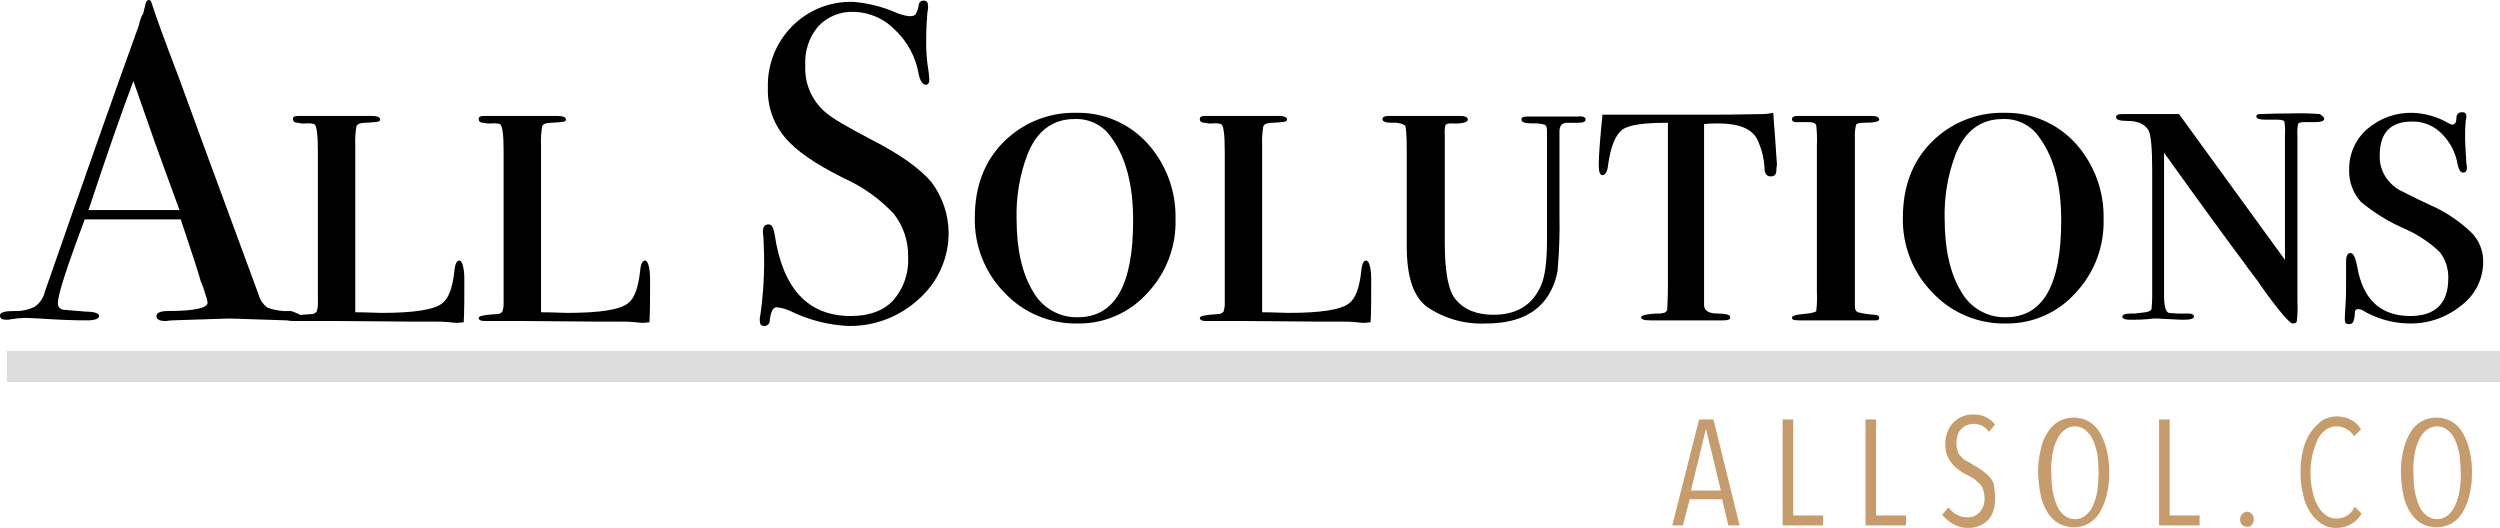
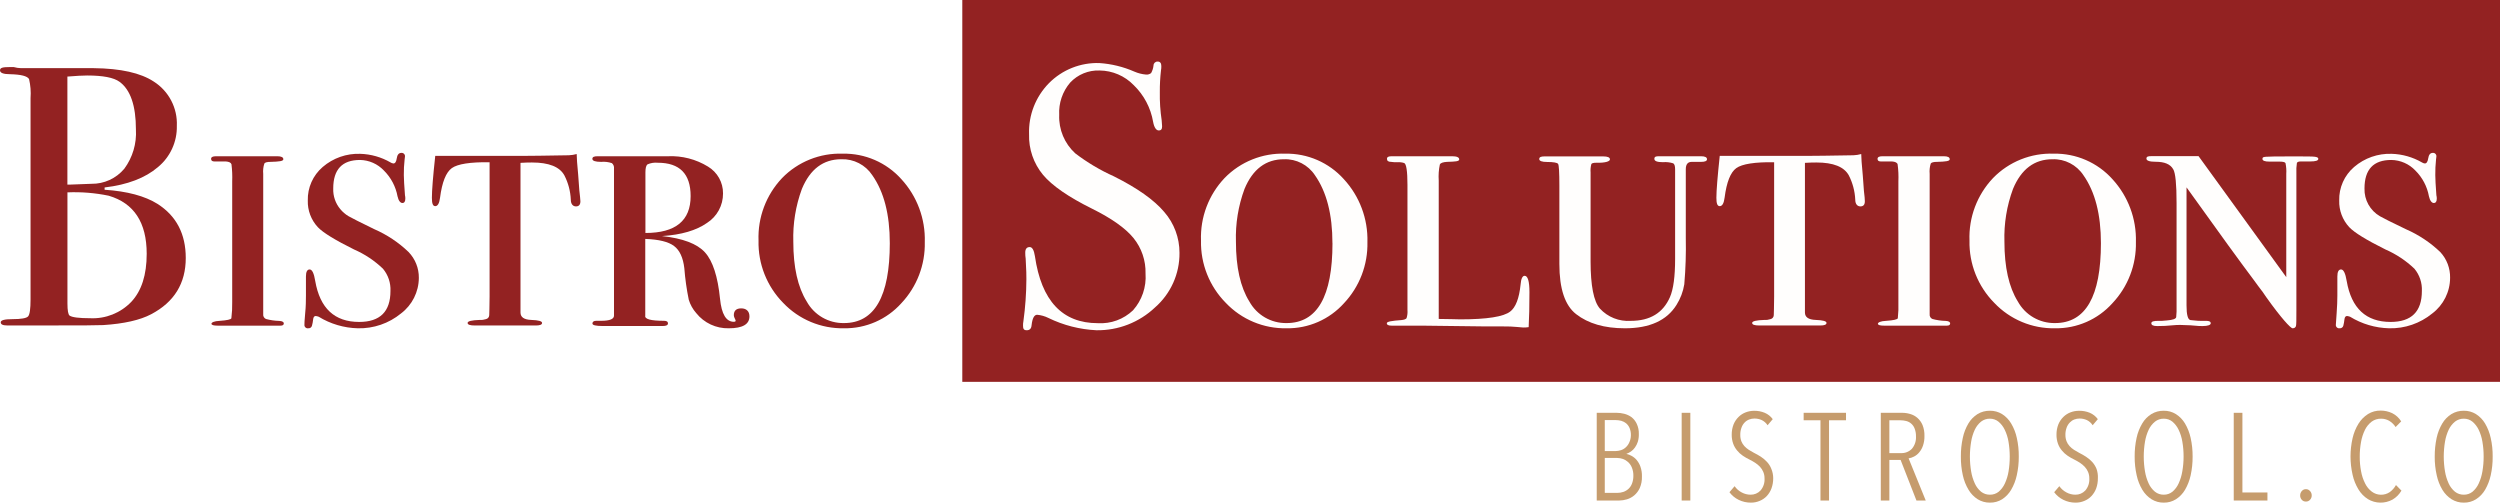
- <svg xmlns="http://www.w3.org/2000/svg" viewBox="0 0 401.1 84.7">
+ <svg xmlns="http://www.w3.org/2000/svg" viewBox="0 0 484.49 97.41">
  <defs>
-     <style>.cls-1{fill:#c69c6d;}.cls-2{fill:#ddd;}</style>
+     <style>.cls-1{fill:#932222;}.cls-2{fill:#fffefd;}.cls-3{fill:#c69c6d;}</style>
  </defs>
  <g id="Layer_2" data-name="Layer 2">
    <g id="Layer_1-2" data-name="Layer 1">
-       <path d="M48.4,50.9c0,.4-.4.6-1.1.6a5.28,5.28,0,0,1-1.3-.1l-9.2-.3-9.2.3c-.3,0-.7.1-1.1.1-1,0-1.4-.3-1.4-.8s.6-.8,1.9-.8c4.2,0,6.3-.5,6.3-1.3a2.8,2.8,0,0,0-.1-.6l-.6-1.9-.4-1c-.4-1.5-1.5-4.8-3.2-9.9H13.6c-2.9,7.7-4.3,12.1-4.3,13.3a1,1,0,0,0,.9,1.2l3.6.3c1.4,0,2.1.3,2.1.7s-.6.7-1.9.7c-2.2,0-4.8-.1-7.7-.3-.7,0-1.5-.1-2.2-.1a15,15,0,0,0-2.2.2,3.44,3.44,0,0,1-.9.1c-.7,0-1-.2-1-.7s.8-.7,2.3-.7a6.75,6.75,0,0,0,3.3-.7,4.07,4.07,0,0,0,1.6-2.4C13.4,29,18.4,14.8,22.3,4A5.55,5.55,0,0,1,23,2.1L23.3.8c.1-.5.3-.8.6-.8.1,0,.3.1.4.4.6,1.9,2,5.8,4.3,11.8q2.55,7.05,12.9,35.1A3.57,3.57,0,0,0,43,49.4a9.34,9.34,0,0,0,3.7.5C47.8,50.3,48.4,50.5,48.4,50.9ZM28.8,33.7C28,31.5,26.7,28,24.9,23L21.4,13q-3,8-7.2,20.7Z" />
-       <path d="M74.5,44.9c0,2.7,0,5-.1,6.8-.3,0-.6.1-1.1.1a8.66,8.66,0,0,1-1.1-.1,21,21,0,0,0-2.7-.1H66.1l-12.3-.1H47.9c-.6,0-.9-.2-.9-.5s.9-.5,2.8-.6a1.18,1.18,0,0,0,1-.4,4.23,4.23,0,0,0,.2-1.6V24.2c0-2.7-.2-4.1-.6-4.3a3.81,3.81,0,0,0-1.3-.1,3.81,3.81,0,0,1-1.3-.1c-.5,0-.8-.2-.8-.6s.3-.5.9-.5H59.6c.9,0,1.4.2,1.4.6s-.8.4-2.4.5c-.8,0-1.2.2-1.4.5a14.31,14.31,0,0,0-.2,3.1V50.1c1.9,0,3.3.1,4.2.1,5.2,0,8.4-.5,9.7-1.5,1.1-.8,1.7-2.5,2-5.2.1-1.2.4-1.7.8-1.7S74.5,42.8,74.5,44.9Z" />
-       <path d="M104.3,44.9c0,2.7,0,5-.1,6.8-.3,0-.6.1-1.1.1a8.66,8.66,0,0,1-1.1-.1,21,21,0,0,0-2.7-.1H95.9l-12.3-.1H77.7c-.6,0-.9-.2-.9-.5s.9-.5,2.8-.6a1.18,1.18,0,0,0,1-.4,4.23,4.23,0,0,0,.2-1.6V24.2c0-2.7-.2-4.1-.6-4.3a3.81,3.81,0,0,0-1.3-.1,3.81,3.81,0,0,1-1.3-.1c-.5,0-.8-.2-.8-.6s.3-.5.9-.5H89.4c.9,0,1.4.2,1.4.6s-.8.4-2.4.5c-.8,0-1.2.2-1.4.5a14.31,14.31,0,0,0-.2,3.1V50.1c1.9,0,3.3.1,4.2.1,5.2,0,8.4-.5,9.7-1.5,1.1-.8,1.7-2.5,2-5.2.1-1.2.4-1.7.8-1.7S104.3,42.8,104.3,44.9Z" />
-       <path d="M152.2,37.3a14.12,14.12,0,0,1-4.7,10.6,16.28,16.28,0,0,1-11.4,4.4,23.64,23.64,0,0,1-9.3-2.4,6.61,6.61,0,0,0-2.2-.6c-.6,0-.9.7-1.1,2a.87.87,0,0,1-.9,1c-.5,0-.7-.3-.7-.9a2.22,2.22,0,0,1,.1-.9,60.92,60.92,0,0,0,.6-8.2c0-.5,0-1.8-.1-4,0-.3-.1-.7-.1-1.2,0-.7.3-1.1.9-1.1s.8.6,1,1.7c1.3,8.6,5.3,13,12.2,13,2.9,0,5.2-.8,6.8-2.5a9.75,9.75,0,0,0,2.4-7,10.83,10.83,0,0,0-2.3-6.9,25,25,0,0,0-8-5.7c-4.6-2.3-7.7-4.4-9.5-6.6a11.65,11.65,0,0,1-2.7-7.9,13.41,13.41,0,0,1,3.9-9.9A13.19,13.19,0,0,1,136.9.3,21.35,21.35,0,0,1,143.7,2a7.26,7.26,0,0,0,2.2.6c.5,0,.9-.1,1-.3a4.11,4.11,0,0,0,.5-1.5.76.76,0,0,1,.8-.7c.5,0,.7.3.7.9a2.22,2.22,0,0,1-.1.9c-.1,1.2-.2,2.6-.2,4.2a27.49,27.49,0,0,0,.4,5.5l.1,1.2c0,.5-.2.8-.6.8s-.9-.6-1.1-1.7a12.7,12.7,0,0,0-3.8-7.1A9.46,9.46,0,0,0,137,1.9a7.45,7.45,0,0,0-5.7,2.3,8.88,8.88,0,0,0-2.1,6.3,9.24,9.24,0,0,0,3.1,7.4c1.2,1.1,3.7,2.5,7.5,4.5,4.5,2.3,7.8,4.6,9.7,6.9A13.75,13.75,0,0,1,152.2,37.3Z" />
-       <path d="M188.6,35.2A16.55,16.55,0,0,1,184.1,47,14.7,14.7,0,0,1,173,51.9,15.7,15.7,0,0,1,161.2,47a16.67,16.67,0,0,1-4.8-12.1c0-4.9,1.5-9,4.6-12.1a15.9,15.9,0,0,1,11.7-4.7A15,15,0,0,1,184.1,23,17.52,17.52,0,0,1,188.6,35.2Zm-6.8.2c0-5.6-1.1-10-3.4-13.2a6.74,6.74,0,0,0-6-3.1c-3.5,0-6.1,1.9-7.6,5.8a27.15,27.15,0,0,0-1.7,10.2c0,4.9.9,8.8,2.6,11.6a8,8,0,0,0,7.2,4.2C178.9,50.9,181.8,45.7,181.8,35.4Z" />
-       <path d="M220,44.9c0,2.7,0,5-.1,6.8-.3,0-.6.1-1.1.1a8.66,8.66,0,0,1-1.1-.1,21,21,0,0,0-2.7-.1h-3.4l-12.3-.1h-5.9c-.6,0-.9-.2-.9-.5s.9-.5,2.8-.6a1.18,1.18,0,0,0,1-.4,4.23,4.23,0,0,0,.2-1.6V24.2c0-2.7-.2-4.1-.6-4.3a3.81,3.81,0,0,0-1.3-.1,3.81,3.81,0,0,1-1.3-.1c-.5,0-.8-.2-.8-.6s.3-.5.9-.5h11.7c.9,0,1.4.2,1.4.6s-.8.4-2.4.5c-.8,0-1.2.2-1.4.5a14.31,14.31,0,0,0-.2,3.1V50.1c1.9,0,3.3.1,4.2.1,5.2,0,8.4-.5,9.7-1.5,1.1-.8,1.7-2.5,2-5.2.1-1.2.4-1.7.8-1.7S220,42.8,220,44.9Z" />
-       <path d="M254.4,19.2c0,.3-.4.5-1.2.5h-1.8c-.8,0-1.2.5-1.2,1.4V34.4a82,82,0,0,1-.3,9,10.92,10.92,0,0,1-1.5,4c-1.9,3-5.2,4.5-10,4.5a15.51,15.51,0,0,1-9.5-2.7c-2.2-1.7-3.2-4.9-3.2-9.7V24.3q0-3.9-.3-4.2a3.62,3.62,0,0,0-2.1-.4q-1.5,0-1.5-.6c0-.3.3-.5,1-.5h11.4c.9,0,1.3.2,1.3.6s-.9.7-2.7.6q-.75,0-.9.3a5.38,5.38,0,0,0-.1,1.6V39c0,4.7.6,7.8,1.8,9.1q2,2.4,6,2.4c3.7,0,6.2-1.5,7.6-4.6.7-1.5,1-4,1-7.4V21.1c0-.6-.1-1-.4-1.1a6.39,6.39,0,0,0-2-.2c-1.1,0-1.7-.2-1.7-.6s.3-.5.9-.5h8.1C254,18.6,254.4,18.8,254.4,19.2Z" />
-       <path d="M285,27.3c0,.7-.3,1-.9,1s-1-.4-1-1.3a12,12,0,0,0-1.2-4.7c-.9-1.7-3-2.5-6.3-2.5a20.34,20.34,0,0,0-2.2.1v29c0,.9.7,1.4,2.1,1.4s2.1.2,2.1.6-.4.5-1.2.5H264.7c-1,0-1.4-.2-1.4-.5s.8-.5,2.4-.6a3.45,3.45,0,0,0,1.2-.1.7.7,0,0,0,.6-.8c0-.4.1-1.6.1-3.7v-26c-3.8,0-6.2.3-7.3,1.1s-1.9,2.7-2.3,5.7c-.1,1.1-.5,1.6-.9,1.6s-.6-.5-.6-1.6q0-2.1.6-8.1h16.8c1.5,0,4.5,0,9.1-.1a10.4,10.4,0,0,0,1.5-.2l.1,1.5.2,2.5.2,3,.1,1.3A4.4,4.4,0,0,0,285,27.3Z" />
-       <path d="M301.5,51c0,.3-.2.4-.6.4H288.7c-.8,0-1.2-.1-1.2-.4s.5-.5,1.6-.6c1.4-.1,2.2-.3,2.3-.5a18,18,0,0,0,.1-3.1V23.4a21.3,21.3,0,0,0-.1-3.3c-.1-.3-.5-.5-1.1-.5h-2.2c-.4,0-.6-.2-.6-.5s.3-.5.9-.5h11.9q1.2,0,1.2.6c0,.3-.8.5-2.5.5q-1,0-1.2.3a6.39,6.39,0,0,0-.2,2V49.2c0,.5.2.8.5.9a14,14,0,0,0,2.6.4C301.2,50.5,301.5,50.7,301.5,51Z" />
-       <path d="M337.5,35.2A16.55,16.55,0,0,1,333,47a14.7,14.7,0,0,1-11.1,4.9A15.7,15.7,0,0,1,310.1,47a16.67,16.67,0,0,1-4.8-12.1c0-4.9,1.5-9,4.6-12.1a15.9,15.9,0,0,1,11.7-4.7A15,15,0,0,1,333,23,17.52,17.52,0,0,1,337.5,35.2Zm-6.8.2c0-5.6-1.1-10-3.4-13.2a6.74,6.74,0,0,0-6-3.1c-3.5,0-6.1,1.9-7.6,5.8A27.15,27.15,0,0,0,312,35.1c0,4.9.9,8.8,2.6,11.6a8,8,0,0,0,7.2,4.2C327.8,50.9,330.7,45.7,330.7,35.4Z" />
-       <path d="M372.9,19.1c0,.3-.5.5-1.6.5h-1.8c-.4,0-.7.1-.8.3a7.72,7.72,0,0,0-.1,2V48.5a17.27,17.27,0,0,1-.1,3c0,.3-.3.4-.7.4s-2.2-2-5.1-6.1c-.3-.5-.9-1.3-1.6-2.2a10.77,10.77,0,0,1-.8-1.1c-2.4-3.2-6.8-9.2-13.1-18V47.4c0,1.8.3,2.7.8,2.8a18.7,18.7,0,0,0,2.8.1h.3c.6,0,.9.2.9.5s-.5.5-1.6.5c-.2,0-1,0-2.4-.1-.7,0-1.4-.1-1.9-.1a6.15,6.15,0,0,0-1.4.1,28.12,28.12,0,0,1-3,.1c-.8,0-1.2-.2-1.2-.5s.5-.5,1.4-.5h.6l.9-.1c1.2-.1,1.8-.3,1.8-.7,0-.2.1-.9.1-2.1v-20c0-3.6-.2-5.8-.6-6.5-.6-1-1.7-1.5-3.4-1.5q-1.8,0-1.8-.6c0-.3.3-.5.9-.5h9.2l17,23.4V21.6a8.77,8.77,0,0,0-.1-2.1q-.15-.3-1.2-.3h-1.9c-.9,0-1.4-.2-1.4-.5s.2-.4.7-.4,2.1-.1,4.9-.1a41.66,41.66,0,0,1,4.6.1C372.7,18.7,372.9,18.8,372.9,19.1Z" />
-       <path d="M398.4,42.1a8.71,8.71,0,0,1-3.5,6.9,12.79,12.79,0,0,1-8.4,2.9,15,15,0,0,1-7.6-2.2,1.76,1.76,0,0,0-.6-.1c-.3,0-.5.2-.5.7a3.73,3.73,0,0,1-.2,1.2.67.67,0,0,1-.7.5c-.5,0-.7-.2-.7-.7,0-.1,0-.8.1-2.2s.1-2.5.1-3.5V42c0-.9.2-1.4.7-1.4s.8.7,1.1,2.2c.9,5.3,3.8,7.9,8.5,7.9,4,0,6.1-2,6.1-6a6.53,6.53,0,0,0-1.4-4.3,19.69,19.69,0,0,0-5.6-3.7,29,29,0,0,1-7-4.3,7.26,7.26,0,0,1-1.9-5.2,8.43,8.43,0,0,1,2.9-6.5,10.68,10.68,0,0,1,7.3-2.6,12.33,12.33,0,0,1,5.8,1.7,1.42,1.42,0,0,0,.6.2c.3,0,.6-.3.6-1s.4-1,.9-1,.7.2.7.7a1.76,1.76,0,0,1-.1.6,26.28,26.28,0,0,0-.1,3c0,.7.1,2,.2,3.9,0,.2.1.4.1.6q0,.9-.6.9c-.4,0-.7-.4-.9-1.3a8.93,8.93,0,0,0-2.6-5,6.41,6.41,0,0,0-4.7-1.9c-3.5,0-5.2,1.8-5.2,5.5a5.9,5.9,0,0,0,1.4,4,7,7,0,0,0,1.6,1.4c.6.3,2.3,1.2,5.1,2.5a22.6,22.6,0,0,1,6.6,4.4A6.48,6.48,0,0,1,398.4,42.1Z" />
-       <path class="cls-1" d="M277.3,84.3l-1-4.2h-5.2L270,84.3h-1.7l4.3-17h2.3l4.2,17Zm-3.6-15.5h0l-2.4,9.9h4.8Z" />
-       <path class="cls-1" d="M286,84.3v-17h1.7V82.7h4.8v1.6Z" />
-       <path class="cls-1" d="M299.3,84.3v-17H301V82.7h4.8v1.6Z" />
-       <path class="cls-1" d="M320.1,80a6,6,0,0,1-.3,2,3.77,3.77,0,0,1-.9,1.5,4.19,4.19,0,0,1-1.4.9,4.67,4.67,0,0,1-1.7.3,4.75,4.75,0,0,1-2.4-.6,6.55,6.55,0,0,1-1.8-1.5l1-1.2a4.07,4.07,0,0,0,1.4,1.2,3.53,3.53,0,0,0,1.7.4,2.56,2.56,0,0,0,1.9-.8,3.2,3.2,0,0,0,.8-2.3,5.07,5.07,0,0,0-.2-1.3,3.33,3.33,0,0,0-.6-1c-.3-.3-.6-.5-.9-.8a10.91,10.91,0,0,0-1.1-.6,5.67,5.67,0,0,1-1.3-.8,5.24,5.24,0,0,1-1.1-1,5.67,5.67,0,0,1-.8-1.3,4.84,4.84,0,0,1-.3-1.8,4.64,4.64,0,0,1,.4-2.1,4,4,0,0,1,1-1.5,4.19,4.19,0,0,1,1.4-.9,4.15,4.15,0,0,1,1.6-.3,4.64,4.64,0,0,1,2.1.4,4.43,4.43,0,0,1,1.5,1.2l-1,1.2a2.59,2.59,0,0,0-1.1-1,3.19,3.19,0,0,0-1.4-.3,3.55,3.55,0,0,0-1,.2,2.36,2.36,0,0,0-.9.6,2.07,2.07,0,0,0-.6,1,3.18,3.18,0,0,0-.2,1.4,3.73,3.73,0,0,0,.2,1.2,1.46,1.46,0,0,0,.6.9,2.18,2.18,0,0,0,.9.7,8.79,8.79,0,0,1,1,.6,9.13,9.13,0,0,1,1.3.8,10.59,10.59,0,0,1,1.2,1,3.53,3.53,0,0,1,.8,1.3C320,78.7,320.1,79.3,320.1,80Z" />
-       <path class="cls-1" d="M338.4,75.8a13.7,13.7,0,0,1-.4,3.6,10.23,10.23,0,0,1-1.1,2.8,5.16,5.16,0,0,1-1.8,1.8,5.1,5.1,0,0,1-4.8,0,5.16,5.16,0,0,1-1.8-1.8,7.82,7.82,0,0,1-1.1-2.8,19.82,19.82,0,0,1-.4-3.6,13.7,13.7,0,0,1,.4-3.6,7.82,7.82,0,0,1,1.1-2.8,5.16,5.16,0,0,1,1.8-1.8,5.1,5.1,0,0,1,4.8,0,5.16,5.16,0,0,1,1.8,1.8,10.23,10.23,0,0,1,1.1,2.8A13.7,13.7,0,0,1,338.4,75.8Zm-1.7,0a26.42,26.42,0,0,0-.2-2.9,10.49,10.49,0,0,0-.7-2.3,4.81,4.81,0,0,0-1.2-1.6,2.71,2.71,0,0,0-3.4,0,4,4,0,0,0-1.2,1.6,7.75,7.75,0,0,0-.7,2.3,13.68,13.68,0,0,0-.2,2.9,26.42,26.42,0,0,0,.2,2.9,13.7,13.7,0,0,0,.7,2.4,4,4,0,0,0,1.2,1.6,2.71,2.71,0,0,0,3.4,0,4,4,0,0,0,1.2-1.6,8.43,8.43,0,0,0,.7-2.4A26.42,26.42,0,0,0,336.7,75.8Z" />
-       <path class="cls-1" d="M346.4,84.3v-17h1.7V82.7h4.8v1.6Z" />
-       <path class="cls-1" d="M361.6,83.3a1.4,1.4,0,0,1-.3.9.83.83,0,0,1-.8.3,1.14,1.14,0,0,1-.8-.3,1.22,1.22,0,0,1-.3-.9,1.14,1.14,0,0,1,.3-.8,1.23,1.23,0,0,1,.8-.4.91.91,0,0,1,.8.4A1.14,1.14,0,0,1,361.6,83.3Z" />
-       <path class="cls-1" d="M377.2,84.1a4.65,4.65,0,0,1-2.3.6,4.3,4.3,0,0,1-2.5-.7,6.56,6.56,0,0,1-1.8-1.9,7.82,7.82,0,0,1-1.1-2.8,13.42,13.42,0,0,1-.4-3.5,13.7,13.7,0,0,1,.4-3.6,7.91,7.91,0,0,1,1.2-2.8,8.22,8.22,0,0,1,1.8-1.9,4.81,4.81,0,0,1,2.4-.7,5.45,5.45,0,0,1,2.2.5,3.75,3.75,0,0,1,1.7,1.6L377.7,70a2.93,2.93,0,0,0-1.3-1.2,2.82,2.82,0,0,0-1.5-.4,2.79,2.79,0,0,0-1.8.6,4.17,4.17,0,0,0-1.3,1.6A13.49,13.49,0,0,0,371,73a12.92,12.92,0,0,0-.3,2.9,11.43,11.43,0,0,0,.3,2.8,6.9,6.9,0,0,0,.8,2.3,4.17,4.17,0,0,0,1.3,1.6,2.79,2.79,0,0,0,1.8.6,3.37,3.37,0,0,0,1.7-.5,3.33,3.33,0,0,0,1.2-1.4l1.1,1.1A4.62,4.62,0,0,1,377.2,84.1Z" />
-       <path class="cls-1" d="M396.6,75.8a13.7,13.7,0,0,1-.4,3.6,10.23,10.23,0,0,1-1.1,2.8,5.16,5.16,0,0,1-1.8,1.8,5.1,5.1,0,0,1-4.8,0,5.16,5.16,0,0,1-1.8-1.8,7.82,7.82,0,0,1-1.1-2.8,19.82,19.82,0,0,1-.4-3.6,13.7,13.7,0,0,1,.4-3.6,10.23,10.23,0,0,1,1.1-2.8,5.16,5.16,0,0,1,1.8-1.8,5.1,5.1,0,0,1,4.8,0,5.16,5.16,0,0,1,1.8,1.8,10.23,10.23,0,0,1,1.1,2.8A13.7,13.7,0,0,1,396.6,75.8Zm-1.8,0a26.42,26.42,0,0,0-.2-2.9,10.49,10.49,0,0,0-.7-2.3,4,4,0,0,0-1.2-1.6,2.71,2.71,0,0,0-3.4,0,4,4,0,0,0-1.2,1.6,7.75,7.75,0,0,0-.7,2.3,13.68,13.68,0,0,0-.2,2.9,26.42,26.42,0,0,0,.2,2.9,13.7,13.7,0,0,0,.7,2.4,4,4,0,0,0,1.2,1.6,2.71,2.71,0,0,0,3.4,0,4,4,0,0,0,1.2-1.6,8.43,8.43,0,0,0,.7-2.4A13.68,13.68,0,0,0,394.8,75.8Z" />
-       <rect class="cls-2" x="1.1" y="56.3" width="400" height="5" />
+       <rect class="cls-1" x="186.49" width="298" height="74" />
+       <path class="cls-1" d="M36,50q0,7.37-6.71,10.9Q26.05,62.61,20,63q-1.66.08-9.82.07H1.37c-.82,0-1.23-.2-1.23-.61s.75-.61,2.24-.61c1.73,0,2.75-.18,3.07-.54s.47-1.46.47-3.29V19a12.11,12.11,0,0,0-.29-3.68c-.34-.58-1.57-.89-3.68-.94-1.3,0-1.95-.25-1.95-.76S.6,13,1.8,13h.87a5.69,5.69,0,0,0,1.44.21H18.18q7.8.08,11.62,2.6a9.67,9.67,0,0,1,4.47,8.59,10.06,10.06,0,0,1-3.68,8c-2.45,2.09-5.89,3.41-10.32,3.93v.44q6.57.44,10.25,2.74Q36,43,36,50ZM26.34,25.09q0-6.93-3.18-9.24-1.66-1.22-6.28-1.22c-.82,0-2.09.07-3.82.21V35.77h.65l4-.15a8.15,8.15,0,0,0,6.38-2.92A11.65,11.65,0,0,0,26.34,25.09Zm2.09,24.1q0-9.09-7.36-11.26a32.69,32.69,0,0,0-8-.65v21.5c0,1.4.14,2.19.43,2.39.48.33,1.83.5,4,.5a10.35,10.35,0,0,0,7.94-3.17Q28.43,55.32,28.43,49.19Z" />
+       <path class="cls-1" d="M55,62.68c0,.29-.22.43-.65.43H42.21c-.82,0-1.23-.12-1.23-.37s.53-.52,1.59-.56c1.44-.1,2.2-.27,2.27-.51A22.16,22.16,0,0,0,45,58.54V35.15a20.42,20.42,0,0,0-.14-3.31c-.1-.32-.46-.5-1.09-.55H41.56c-.43,0-.65-.16-.65-.5s.31-.51.94-.51h11.9c.77,0,1.16.2,1.16.58s-.82.46-2.46.51c-.67,0-1.08.1-1.22.32a4.9,4.9,0,0,0-.22,2v27.2a.89.89,0,0,0,.54.93,10.88,10.88,0,0,0,2.56.37C54.69,62.22,55,62.39,55,62.68Z" />
+       <path class="cls-1" d="M81.17,53.85a8.7,8.7,0,0,1-3.46,6.9,12.71,12.71,0,0,1-8.37,2.87,15.21,15.21,0,0,1-7.58-2.24,2.59,2.59,0,0,0-.58-.14c-.28,0-.45.22-.5.68a7,7,0,0,1-.22,1.19.66.66,0,0,1-.72.51A.64.64,0,0,1,59,62.9c0-.1,0-.82.14-2.17s.15-2.5.15-3.46V53.59c0-.91.24-1.37.72-1.37s.84.74,1.08,2.24c.92,5.29,3.75,7.93,8.52,7.93q6.06,0,6.06-6a6.28,6.28,0,0,0-1.45-4.31,19.13,19.13,0,0,0-5.62-3.74c-3.66-1.82-6-3.25-7-4.31a7.27,7.27,0,0,1-1.95-5.17,8.28,8.28,0,0,1,2.89-6.5,10.58,10.58,0,0,1,7.28-2.55,12.43,12.43,0,0,1,5.85,1.66,1.25,1.25,0,0,0,.57.21c.34,0,.56-.34.65-1s.39-1.05.87-1.05a.64.64,0,0,1,.72.72,4,4,0,0,1-.07.58,23.82,23.82,0,0,0-.15,3c0,.72.08,2,.22,3.9a2.54,2.54,0,0,1,.07.65c0,.57-.19.86-.57.86s-.75-.43-.94-1.29a9.44,9.44,0,0,0-2.64-5A6.52,6.52,0,0,0,69.77,31q-5.19,0-5.19,5.53a5.87,5.87,0,0,0,1.37,4,6.06,6.06,0,0,0,1.58,1.36q.87.51,5,2.52a22.66,22.66,0,0,1,6.64,4.42A7.11,7.11,0,0,1,81.17,53.85Z" />
+       <path class="cls-1" d="M112.48,39c0,.66-.28,1-.86,1s-1-.44-1-1.32A11.35,11.35,0,0,0,109.38,34q-1.36-2.51-6.28-2.51c-.48,0-1.22,0-2.23.07v29c0,.91.69,1.39,2.09,1.44s2.09.24,2.09.58-.41.5-1.22.5H92.07c-1,0-1.45-.16-1.45-.5s.8-.53,2.38-.58a3,3,0,0,0,1.16-.15.8.8,0,0,0,.65-.76c0-.4.07-1.62.07-3.65v-26q-5.62-.07-7.32,1.14c-1.13.82-1.89,2.72-2.28,5.73-.14,1.1-.45,1.64-.93,1.64s-.65-.54-.65-1.63c0-1.37.21-4.08.65-8.11h16.81q2.24,0,9.09-.12a6.39,6.39,0,0,0,1.51-.24l.07,1.49.22,2.54.22,3,.14,1.27A8.26,8.26,0,0,1,112.48,39Z" />
+       <path class="cls-1" d="M145.24,61.31q0,2.31-4,2.31a7.82,7.82,0,0,1-6.32-2.95,7,7,0,0,1-1.44-2.58,49.3,49.3,0,0,1-.86-6.11q-.36-3.09-2-4.31c-1.08-.82-2.94-1.27-5.57-1.37V61.17c-.15.67,1.06,1,3.62,1,.52,0,.78.16.78.5s-.34.51-1,.51H116.81c-1.34,0-2-.16-2-.48s.24-.53.72-.53h1c1.64,0,2.46-.34,2.46-1V32.67a1.18,1.18,0,0,0-.4-1.05,5,5,0,0,0-2.09-.25c-1.13,0-1.7-.2-1.7-.58s.34-.51,1-.51h13.64a13.63,13.63,0,0,1,7.76,2,6,6,0,0,1,2.92,5.21,6.72,6.72,0,0,1-3.1,5.71q-3.11,2.19-8.73,2.55c4,.43,6.81,1.48,8.33,3.16s2.49,4.69,2.92,9q.44,4.45,2.67,4.45.36,0,.36-.21a1.85,1.85,0,0,0-.18-.45,1.59,1.59,0,0,1-.18-.6c0-.89.48-1.34,1.44-1.34S145.24,60.3,145.24,61.31ZM133.84,38q0-6.47-6.37-6.46a3.93,3.93,0,0,0-2,.32c-.26.22-.39.73-.39,1.55V45.15Q133.85,45.15,133.84,38Z" />
+       <path class="cls-1" d="M179.22,46.92a16.7,16.7,0,0,1-4.54,11.84,14.64,14.64,0,0,1-11.11,4.86,15.85,15.85,0,0,1-11.8-4.93A16.64,16.64,0,0,1,147,46.63a16.72,16.72,0,0,1,4.58-12.14,15.67,15.67,0,0,1,11.73-4.71,14.86,14.86,0,0,1,11.36,4.93A17.24,17.24,0,0,1,179.22,46.92Zm-6.78.21q0-8.35-3.39-13.17a6.9,6.9,0,0,0-6-3.1q-5.26,0-7.65,5.76a27.21,27.21,0,0,0-1.66,10.22q0,7.42,2.6,11.59a8.08,8.08,0,0,0,7.22,4.18Q172.44,62.61,172.44,47.13Z" />
+       <path class="cls-2" d="M228.58,49a13.87,13.87,0,0,1-4.73,10.57A16.16,16.16,0,0,1,212.49,64a23.83,23.83,0,0,1-9.31-2.38A6.12,6.12,0,0,0,201,61c-.57,0-.93.67-1.08,2-.05.68-.36,1-.94,1s-.72-.29-.72-.87a3.72,3.72,0,0,1,.07-.86,62.18,62.18,0,0,0,.58-8.16c0-.48,0-1.82-.14-4a6.85,6.85,0,0,1-.08-1.15q0-1.08.87-1.08c.48,0,.82.58,1,1.75q1.88,13,12.19,13a9.06,9.06,0,0,0,6.82-2.49A9.7,9.7,0,0,0,222,53a10.47,10.47,0,0,0-2.35-6.89q-2.34-2.85-8-5.66-6.85-3.39-9.52-6.57A11.79,11.79,0,0,1,199.43,26a13.45,13.45,0,0,1,3.86-9.89,13.16,13.16,0,0,1,9.77-3.89,20.37,20.37,0,0,1,6.78,1.66,7.25,7.25,0,0,0,2.24.57,1.37,1.37,0,0,0,1-.29,3.76,3.76,0,0,0,.47-1.51.76.76,0,0,1,.79-.72c.48,0,.72.29.72.86a3.76,3.76,0,0,1-.07.87,35.17,35.17,0,0,0-.22,4.18,32.88,32.88,0,0,0,.36,5.49l.08,1.15c0,.53-.17.8-.65.8s-.89-.56-1.09-1.66a12.9,12.9,0,0,0-3.75-7.11,9.33,9.33,0,0,0-6.64-2.85A7.42,7.42,0,0,0,207.4,16a8.9,8.9,0,0,0-2.13,6.28,9.56,9.56,0,0,0,3.1,7.43,37.88,37.88,0,0,0,7.51,4.47q6.78,3.39,9.74,6.89A12,12,0,0,1,228.58,49Z" />
+       <path class="cls-2" d="M265,46.92a16.7,16.7,0,0,1-4.54,11.84,14.65,14.65,0,0,1-11.12,4.86,15.84,15.84,0,0,1-11.79-4.93,16.64,16.64,0,0,1-4.8-12.06,16.72,16.72,0,0,1,4.58-12.14,15.64,15.64,0,0,1,11.73-4.71,14.88,14.88,0,0,1,11.36,4.93A17.29,17.29,0,0,1,265,46.92Zm-6.78.21q0-8.35-3.39-13.17a6.91,6.91,0,0,0-6-3.1q-5.26,0-7.65,5.76a27,27,0,0,0-1.66,10.22q0,7.42,2.6,11.59a8.07,8.07,0,0,0,7.21,4.18Q258.23,62.61,258.23,47.13Z" />
+       <path class="cls-2" d="M296.4,56.62q0,4-.15,6.78a6.58,6.58,0,0,1-1.08.07l-1.12-.1a25,25,0,0,0-2.7-.11H288l-12.33-.15H269.7c-.63,0-.94-.15-.94-.47s.94-.47,2.82-.61c.52-.05.85-.17,1-.36a4,4,0,0,0,.18-1.59V35.85c0-2.7-.22-4.12-.65-4.26a3.28,3.28,0,0,0-1.26-.15,6.53,6.53,0,0,1-1.26-.07c-.53,0-.8-.19-.8-.58s.32-.51.94-.51h11.68c.92,0,1.38.21,1.38.61s-.79.43-2.38.48c-.77.05-1.23.21-1.37.5a11.18,11.18,0,0,0-.22,3.11V61.81c1.92,0,3.3.08,4.17.08q7.76,0,9.69-1.52,1.59-1.23,2-5.19c.09-1.16.36-1.73.79-1.73C296.08,53.45,296.4,54.5,296.4,56.62Z" />
+       <path class="cls-2" d="M330.81,30.86c0,.34-.38.51-1.15.51h-1.81c-.77,0-1.15.48-1.15,1.43V46.09a83.85,83.85,0,0,1-.29,9,10.68,10.68,0,0,1-1.51,4q-2.82,4.53-10,4.53-5.93,0-9.45-2.74-3.25-2.52-3.25-9.72V36c0-2.59-.08-4-.25-4.24s-.88-.37-2.13-.37c-1,0-1.52-.19-1.52-.57s.34-.51,1-.51h11.4c.87,0,1.3.2,1.3.58s-.89.7-2.67.65c-.53,0-.84.09-.93.25a4.71,4.71,0,0,0-.15,1.62V50.66q0,7.05,1.8,9.14a7.45,7.45,0,0,0,6,2.38q5.57,0,7.58-4.6,1-2.3,1-7.4V32.8c0-.62-.12-1-.37-1.15a5.19,5.19,0,0,0-2-.22c-1.1,0-1.65-.21-1.65-.64s.29-.51.86-.51h8.16C330.43,30.28,330.81,30.48,330.81,30.86Z" />
+       <path class="cls-2" d="M361.4,39c0,.66-.28,1-.86,1s-1-.44-1-1.32A11.51,11.51,0,0,0,358.3,34c-.91-1.67-3-2.51-6.28-2.51-.48,0-1.22,0-2.23.07v29c0,.91.69,1.39,2.09,1.44s2.09.24,2.09.58-.41.5-1.22.5H341c-1,0-1.44-.16-1.44-.5s.79-.53,2.38-.58a3,3,0,0,0,1.16-.15.8.8,0,0,0,.65-.76c0-.4.07-1.62.07-3.65v-26c-3.75-.05-6.2.33-7.33,1.14s-1.88,2.72-2.27,5.73c-.14,1.1-.46,1.64-.94,1.64s-.65-.54-.65-1.63c0-1.37.22-4.08.65-8.11h16.82q2.24,0,9.09-.12a6.39,6.39,0,0,0,1.51-.24l.07,1.49L361,34l.22,3,.14,1.27A8.26,8.26,0,0,1,361.4,39Z" />
+       <path class="cls-2" d="M377.93,62.68c0,.29-.22.43-.65.43H365.15c-.81,0-1.22-.12-1.22-.37s.53-.52,1.59-.56c1.44-.1,2.2-.27,2.27-.51a22.16,22.16,0,0,0,.11-3.13V35.15a18.68,18.68,0,0,0-.15-3.31c-.09-.32-.46-.5-1.08-.55H364.5c-.43,0-.64-.16-.64-.5s.31-.51.93-.51H376.7c.77,0,1.15.2,1.15.58s-.81.46-2.45.51c-.67,0-1.08.1-1.23.32a5.18,5.18,0,0,0-.21,2v27.2a.89.89,0,0,0,.54.93,10.78,10.78,0,0,0,2.56.37C377.64,62.22,377.93,62.39,377.93,62.68Z" />
+       <path class="cls-2" d="M413.93,46.92a16.71,16.71,0,0,1-4.55,11.84,14.63,14.63,0,0,1-11.11,4.86,15.82,15.82,0,0,1-11.79-4.93,16.64,16.64,0,0,1-4.8-12.06,16.68,16.68,0,0,1,4.58-12.14A15.63,15.63,0,0,1,398,29.78a14.9,14.9,0,0,1,11.37,4.93A17.29,17.29,0,0,1,413.93,46.92Zm-6.78.21q0-8.35-3.39-13.17a6.91,6.91,0,0,0-6-3.1q-5.26,0-7.65,5.76a27,27,0,0,0-1.66,10.22q0,7.42,2.6,11.59a8.07,8.07,0,0,0,7.21,4.18Q407.15,62.61,407.15,47.13Z" />
+       <path class="cls-2" d="M449.28,30.79c0,.34-.53.5-1.58.5h-1.81c-.43,0-.68.1-.76.29a9.75,9.75,0,0,0-.1,2v26.6c0,1.74,0,2.75-.08,3s-.26.44-.65.44-2.24-2-5.13-6.06c-.33-.53-.86-1.25-1.57-2.17l-.79-1.08q-3.62-4.8-13.07-18V59.2c0,1.79.25,2.73.76,2.83a16.85,16.85,0,0,0,2.78.15h.28c.58,0,.87.15.87.47s-.53.54-1.59.54c-.19,0-1,0-2.38-.15-.72,0-1.37-.07-1.95-.07a13.88,13.88,0,0,0-1.44.07,27.23,27.23,0,0,1-3,.15c-.77,0-1.15-.18-1.15-.54s.46-.47,1.37-.47H419l.94-.08c1.15-.09,1.75-.31,1.8-.65a15.54,15.54,0,0,0,.07-2.11v-20c0-3.63-.21-5.81-.65-6.54-.57-1-1.7-1.45-3.39-1.45-1.2,0-1.8-.21-1.8-.61s.31-.48.94-.48h9.16l17,23.45v-20a7.55,7.55,0,0,0-.15-2.1c-.09-.19-.48-.29-1.15-.29h-1.95c-.91,0-1.37-.18-1.37-.53s.23-.36.69-.41,2.08-.07,4.87-.07,4.18,0,4.61.07S449.28,30.54,449.28,30.79Z" />
+       <path class="cls-2" d="M474.82,53.85a8.7,8.7,0,0,1-3.46,6.9A12.71,12.71,0,0,1,463,63.62a15.18,15.18,0,0,1-7.57-2.24,2.72,2.72,0,0,0-.58-.14c-.29,0-.46.22-.51.68a8.3,8.3,0,0,1-.21,1.19.68.68,0,0,1-.73.51.64.64,0,0,1-.72-.72c0-.1.05-.82.15-2.17s.14-2.5.14-3.46V53.59c0-.91.24-1.37.72-1.37s.84.74,1.09,2.24q1.37,7.93,8.51,7.93,6.06,0,6.06-6a6.32,6.32,0,0,0-1.44-4.31,19.36,19.36,0,0,0-5.63-3.74c-3.66-1.82-6-3.25-7-4.31a7.27,7.27,0,0,1-1.95-5.17,8.28,8.28,0,0,1,2.89-6.5,10.59,10.59,0,0,1,7.29-2.55,12.43,12.43,0,0,1,5.84,1.66,1.24,1.24,0,0,0,.58.21c.33,0,.55-.34.65-1s.38-1.05.86-1.05a.64.64,0,0,1,.72.72,4,4,0,0,1-.07.58,26.27,26.27,0,0,0-.14,3q0,1.08.21,3.9a2.51,2.51,0,0,1,.08.65c0,.57-.2.86-.58.86s-.75-.43-.94-1.29a9.42,9.42,0,0,0-2.63-5A6.56,6.56,0,0,0,463.42,31q-5.19,0-5.19,5.53a6,6,0,0,0,3,5.38c.57.34,2.26,1.18,5.05,2.52a22.8,22.8,0,0,1,6.64,4.42A7.15,7.15,0,0,1,474.82,53.85Z" />
+       <path class="cls-3" d="M318.2,92.37a5.19,5.19,0,0,1-.42,2.21A4.12,4.12,0,0,1,316.71,96a3.91,3.91,0,0,1-1.43.77,5.42,5.42,0,0,1-1.5.23h-4.34V80h3.85a6,6,0,0,1,1.49.19,4.14,4.14,0,0,1,1.41.66,3.56,3.56,0,0,1,1,1.27,4.37,4.37,0,0,1,.41,2,4.78,4.78,0,0,1-.2,1.5,3.91,3.91,0,0,1-.55,1.1,3,3,0,0,1-.77.77,3.88,3.88,0,0,1-.9.47v0a3.57,3.57,0,0,1,1,.38,3.36,3.36,0,0,1,1,.81,4.19,4.19,0,0,1,.73,1.29A5.34,5.34,0,0,1,318.2,92.37Zm-2.14-8a3.46,3.46,0,0,0-.25-1.41,2.47,2.47,0,0,0-.67-.92,2.61,2.61,0,0,0-.95-.49,4.32,4.32,0,0,0-1.08-.14H311v6h2.14a3.38,3.38,0,0,0,1-.17,2.46,2.46,0,0,0,.92-.54,2.78,2.78,0,0,0,.68-.94A3.41,3.41,0,0,0,316.06,84.41Zm.48,7.85a4,4,0,0,0-.29-1.61,3,3,0,0,0-.74-1.07,3.12,3.12,0,0,0-1-.6,3.63,3.63,0,0,0-1.09-.19H311v6.77h2.38a3.76,3.76,0,0,0,1.22-.19,2.8,2.8,0,0,0,1-.6,2.67,2.67,0,0,0,.67-1A4.1,4.1,0,0,0,316.54,92.26Z" />
+       <path class="cls-3" d="M325.9,97V80h1.68V97Z" />
+       <path class="cls-3" d="M343.64,92.66a5.62,5.62,0,0,1-.34,2,4.41,4.41,0,0,1-.92,1.49,4,4,0,0,1-1.38.93,4.34,4.34,0,0,1-1.68.33,5.32,5.32,0,0,1-2.39-.55,4.92,4.92,0,0,1-1.77-1.47l1-1.17a3.8,3.8,0,0,0,1.39,1.22,3.66,3.66,0,0,0,1.7.43,2.57,2.57,0,0,0,1.93-.81,3.25,3.25,0,0,0,.78-2.33,3.13,3.13,0,0,0-.24-1.27,3.44,3.44,0,0,0-.64-1,5.36,5.36,0,0,0-.93-.77,11.44,11.44,0,0,0-1.09-.62,10.06,10.06,0,0,1-1.32-.76,5.08,5.08,0,0,1-1.09-1,4.42,4.42,0,0,1-.76-1.31,5,5,0,0,1-.29-1.76,5.36,5.36,0,0,1,.36-2,4.26,4.26,0,0,1,1-1.47,3.85,3.85,0,0,1,1.38-.87,4.54,4.54,0,0,1,1.6-.29A5.15,5.15,0,0,1,342,80a3.7,3.7,0,0,1,1.55,1.23l-1,1.18a2.8,2.8,0,0,0-1.13-1,3.35,3.35,0,0,0-1.42-.3,2.84,2.84,0,0,0-1,.18,2.38,2.38,0,0,0-.88.57,2.75,2.75,0,0,0-.62,1,3.8,3.8,0,0,0-.24,1.42,3.32,3.32,0,0,0,.21,1.24,3.12,3.12,0,0,0,.59.94,4.63,4.63,0,0,0,.86.72c.33.21.67.4,1,.58a13.86,13.86,0,0,1,1.34.76,6.36,6.36,0,0,1,1.18,1,4.16,4.16,0,0,1,.84,1.35A4.71,4.71,0,0,1,343.64,92.66Z" />
+       <path class="cls-3" d="M354.46,81.45V97H352.8V81.45h-3.26V80h8.21v1.44Z" />
+       <path class="cls-3" d="M371.4,97l-3.07-7.87h-2.18V97h-1.66V80h4.08a5.47,5.47,0,0,1,1.62.23,3.61,3.61,0,0,1,1.39.75,3.81,3.81,0,0,1,1,1.39,5.33,5.33,0,0,1,.37,2.12,5.43,5.43,0,0,1-.28,1.86,4,4,0,0,1-.72,1.3,3.13,3.13,0,0,1-1,.82,3.3,3.3,0,0,1-1.07.36L373.2,97Zm-.09-12.42a4,4,0,0,0-.26-1.52,2.35,2.35,0,0,0-1.63-1.47,4.56,4.56,0,0,0-1.11-.14h-2.16v6.36h2.23a2.77,2.77,0,0,0,2.15-.85A3.4,3.4,0,0,0,371.31,84.58Z" />
+       <path class="cls-3" d="M391.23,88.48a15.81,15.81,0,0,1-.39,3.64,9.49,9.49,0,0,1-1.1,2.82A5.46,5.46,0,0,1,388,96.76a4.36,4.36,0,0,1-2.36.65,4.43,4.43,0,0,1-2.36-.65,5.51,5.51,0,0,1-1.77-1.82,9.24,9.24,0,0,1-1.12-2.82,15.83,15.83,0,0,1-.38-3.64,16.22,16.22,0,0,1,.37-3.61,9.21,9.21,0,0,1,1.09-2.81,5.45,5.45,0,0,1,1.76-1.81,4.51,4.51,0,0,1,2.41-.65,4.36,4.36,0,0,1,2.36.65,5.43,5.43,0,0,1,1.75,1.81,9.21,9.21,0,0,1,1.1,2.81A15.61,15.61,0,0,1,391.23,88.48Zm-1.75,0a17.48,17.48,0,0,0-.24-2.88,8.51,8.51,0,0,0-.74-2.33,4.59,4.59,0,0,0-1.21-1.56,2.59,2.59,0,0,0-1.66-.57,2.71,2.71,0,0,0-1.71.57,4.47,4.47,0,0,0-1.21,1.56A8.88,8.88,0,0,0,382,85.6a17.4,17.4,0,0,0,0,5.76,9.15,9.15,0,0,0,.72,2.35,4.41,4.41,0,0,0,1.21,1.59,2.71,2.71,0,0,0,1.71.57,2.64,2.64,0,0,0,1.69-.57,4.63,4.63,0,0,0,1.2-1.59,9.15,9.15,0,0,0,.72-2.35A17.48,17.48,0,0,0,389.48,88.48Z" />
+       <path class="cls-3" d="M406.56,92.66a5.63,5.63,0,0,1-.33,2,4.43,4.43,0,0,1-.93,1.49,3.83,3.83,0,0,1-1.38.93,4.27,4.27,0,0,1-1.68.33,5.27,5.27,0,0,1-2.38-.55,4.92,4.92,0,0,1-1.77-1.47l1-1.17a3.91,3.91,0,0,0,1.4,1.22,3.64,3.64,0,0,0,1.7.43,2.57,2.57,0,0,0,1.93-.81,3.25,3.25,0,0,0,.78-2.33,3.13,3.13,0,0,0-.24-1.27,3.27,3.27,0,0,0-.65-1,5.29,5.29,0,0,0-.92-.77,11.44,11.44,0,0,0-1.09-.62,9.45,9.45,0,0,1-1.32-.76,5.08,5.08,0,0,1-1.09-1,4.22,4.22,0,0,1-.76-1.31,5,5,0,0,1-.29-1.76,5.36,5.36,0,0,1,.36-2,4.38,4.38,0,0,1,1-1.47,4,4,0,0,1,1.38-.87,4.59,4.59,0,0,1,1.61-.29A5.15,5.15,0,0,1,405,80a3.76,3.76,0,0,1,1.55,1.23l-1,1.18a2.78,2.78,0,0,0-1.12-1,3.38,3.38,0,0,0-1.42-.3,2.89,2.89,0,0,0-1,.18,2.35,2.35,0,0,0-.87.57,2.76,2.76,0,0,0-.63,1,3.8,3.8,0,0,0-.24,1.42,3.31,3.31,0,0,0,.22,1.24,2.94,2.94,0,0,0,.59.94,4.32,4.32,0,0,0,.86.72c.33.21.67.4,1,.58a13.72,13.72,0,0,1,1.33.76,6.43,6.43,0,0,1,1.19,1,4.53,4.53,0,0,1,.84,1.35A4.71,4.71,0,0,1,406.56,92.66Z" />
+       <path class="cls-3" d="M424.92,88.48a16.41,16.41,0,0,1-.38,3.64,9.76,9.76,0,0,1-1.1,2.82,5.49,5.49,0,0,1-1.76,1.82,4.32,4.32,0,0,1-2.35.65,4.38,4.38,0,0,1-2.36-.65,5.54,5.54,0,0,1-1.78-1.82,9.23,9.23,0,0,1-1.11-2.82,15.81,15.81,0,0,1-.39-3.64,16.22,16.22,0,0,1,.37-3.61,9.21,9.21,0,0,1,1.1-2.81,5.27,5.27,0,0,1,1.76-1.81,4.51,4.51,0,0,1,2.41-.65,4.32,4.32,0,0,1,2.35.65,5.45,5.45,0,0,1,1.76,1.81,9.47,9.47,0,0,1,1.1,2.81A16.19,16.19,0,0,1,424.92,88.48Zm-1.75,0a16.45,16.45,0,0,0-.24-2.88,8.51,8.51,0,0,0-.73-2.33A4.72,4.72,0,0,0,421,81.71a2.59,2.59,0,0,0-1.66-.57,2.67,2.67,0,0,0-1.71.57,4.49,4.49,0,0,0-1.22,1.56,8.88,8.88,0,0,0-.72,2.33,17.4,17.4,0,0,0,0,5.76,9.15,9.15,0,0,0,.72,2.35,4.43,4.43,0,0,0,1.22,1.59,2.67,2.67,0,0,0,1.71.57A2.63,2.63,0,0,0,421,95.3a4.51,4.51,0,0,0,1.2-1.59,9.15,9.15,0,0,0,.72-2.35A16.45,16.45,0,0,0,423.17,88.48Z" />
+       <path class="cls-3" d="M432.89,97V80h1.68V95.44h4.85V97Z" />
+       <path class="cls-3" d="M448,96a1.17,1.17,0,0,1-.33.86,1,1,0,0,1-.8.34,1,1,0,0,1-.79-.34,1.2,1.2,0,0,1-.32-.86,1.24,1.24,0,0,1,.32-.84,1,1,0,0,1,.79-.36,1,1,0,0,1,.8.36A1.2,1.2,0,0,1,448,96Z" />
+       <path class="cls-3" d="M463.68,96.81a4.79,4.79,0,0,1-4.8-.09,5.72,5.72,0,0,1-1.82-1.87A9.25,9.25,0,0,1,455.92,92a15.86,15.86,0,0,1,0-7.08,9.26,9.26,0,0,1,1.15-2.82,5.84,5.84,0,0,1,1.84-1.86,4.51,4.51,0,0,1,2.45-.67,5.2,5.2,0,0,1,2.24.5,4.33,4.33,0,0,1,1.74,1.59l-1.08,1.1A3.83,3.83,0,0,0,463,81.54a3.1,3.1,0,0,0-1.54-.4,3,3,0,0,0-1.84.57,4.51,4.51,0,0,0-1.3,1.59,8.77,8.77,0,0,0-.76,2.35,15.27,15.27,0,0,0-.25,2.85,14.38,14.38,0,0,0,.26,2.85,8.47,8.47,0,0,0,.78,2.34,4.39,4.39,0,0,0,1.3,1.59,3,3,0,0,0,3.49.08A4.22,4.22,0,0,0,464.33,94l1.06,1.08A4.81,4.81,0,0,1,463.68,96.81Z" />
+       <path class="cls-3" d="M483.07,88.48a15.83,15.83,0,0,1-.38,3.64,9.76,9.76,0,0,1-1.1,2.82,5.49,5.49,0,0,1-1.76,1.82,4.32,4.32,0,0,1-2.35.65,4.38,4.38,0,0,1-2.36-.65,5.54,5.54,0,0,1-1.78-1.82,9.23,9.23,0,0,1-1.11-2.82,15.81,15.81,0,0,1-.39-3.64,16.83,16.83,0,0,1,.37-3.61,9.21,9.21,0,0,1,1.1-2.81,5.36,5.36,0,0,1,1.76-1.81,4.51,4.51,0,0,1,2.41-.65,4.32,4.32,0,0,1,2.35.65,5.45,5.45,0,0,1,1.76,1.81,9.47,9.47,0,0,1,1.1,2.81A15.63,15.63,0,0,1,483.07,88.48Zm-1.75,0a16.45,16.45,0,0,0-.24-2.88,8.51,8.51,0,0,0-.73-2.33,4.72,4.72,0,0,0-1.21-1.56,2.59,2.59,0,0,0-1.66-.57,2.69,2.69,0,0,0-1.71.57,4.49,4.49,0,0,0-1.22,1.56,8.88,8.88,0,0,0-.72,2.33,17.4,17.4,0,0,0,0,5.76,9.15,9.15,0,0,0,.72,2.35,4.43,4.43,0,0,0,1.22,1.59,2.69,2.69,0,0,0,1.71.57,2.63,2.63,0,0,0,1.68-.57,4.51,4.51,0,0,0,1.2-1.59,9.15,9.15,0,0,0,.72-2.35A16.45,16.45,0,0,0,481.32,88.48Z" />
    </g>
  </g>
</svg>
